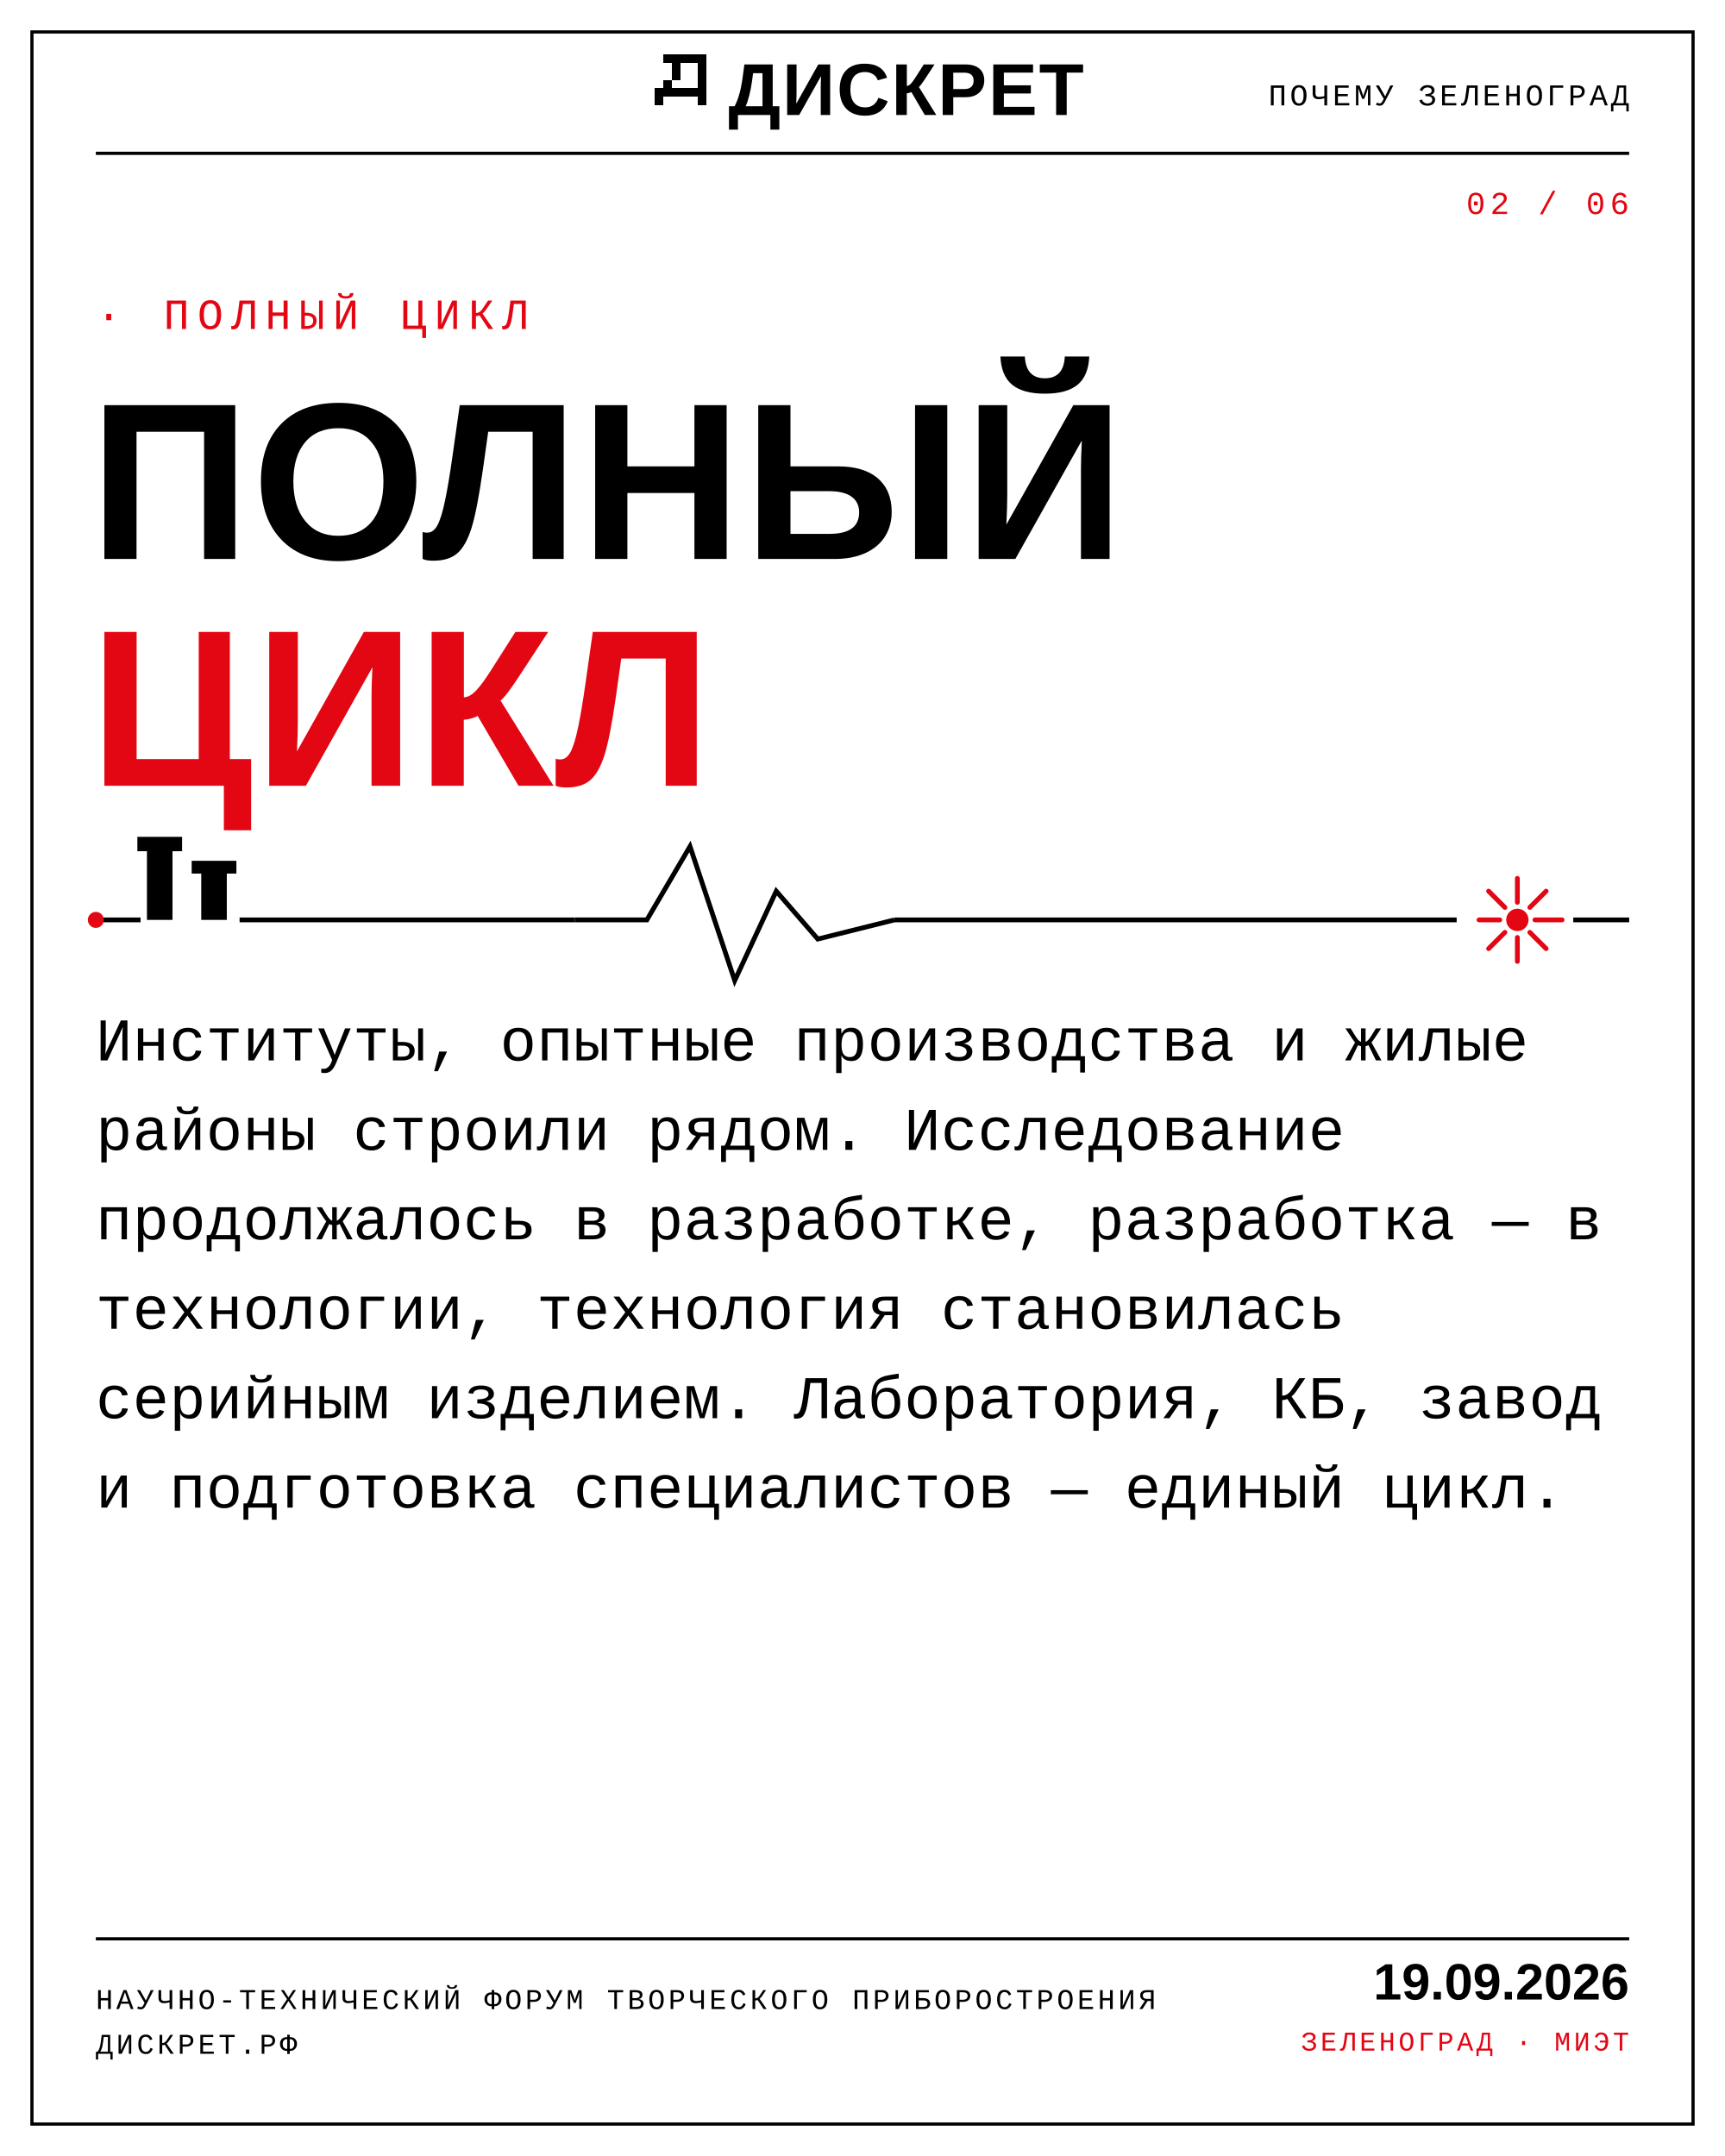
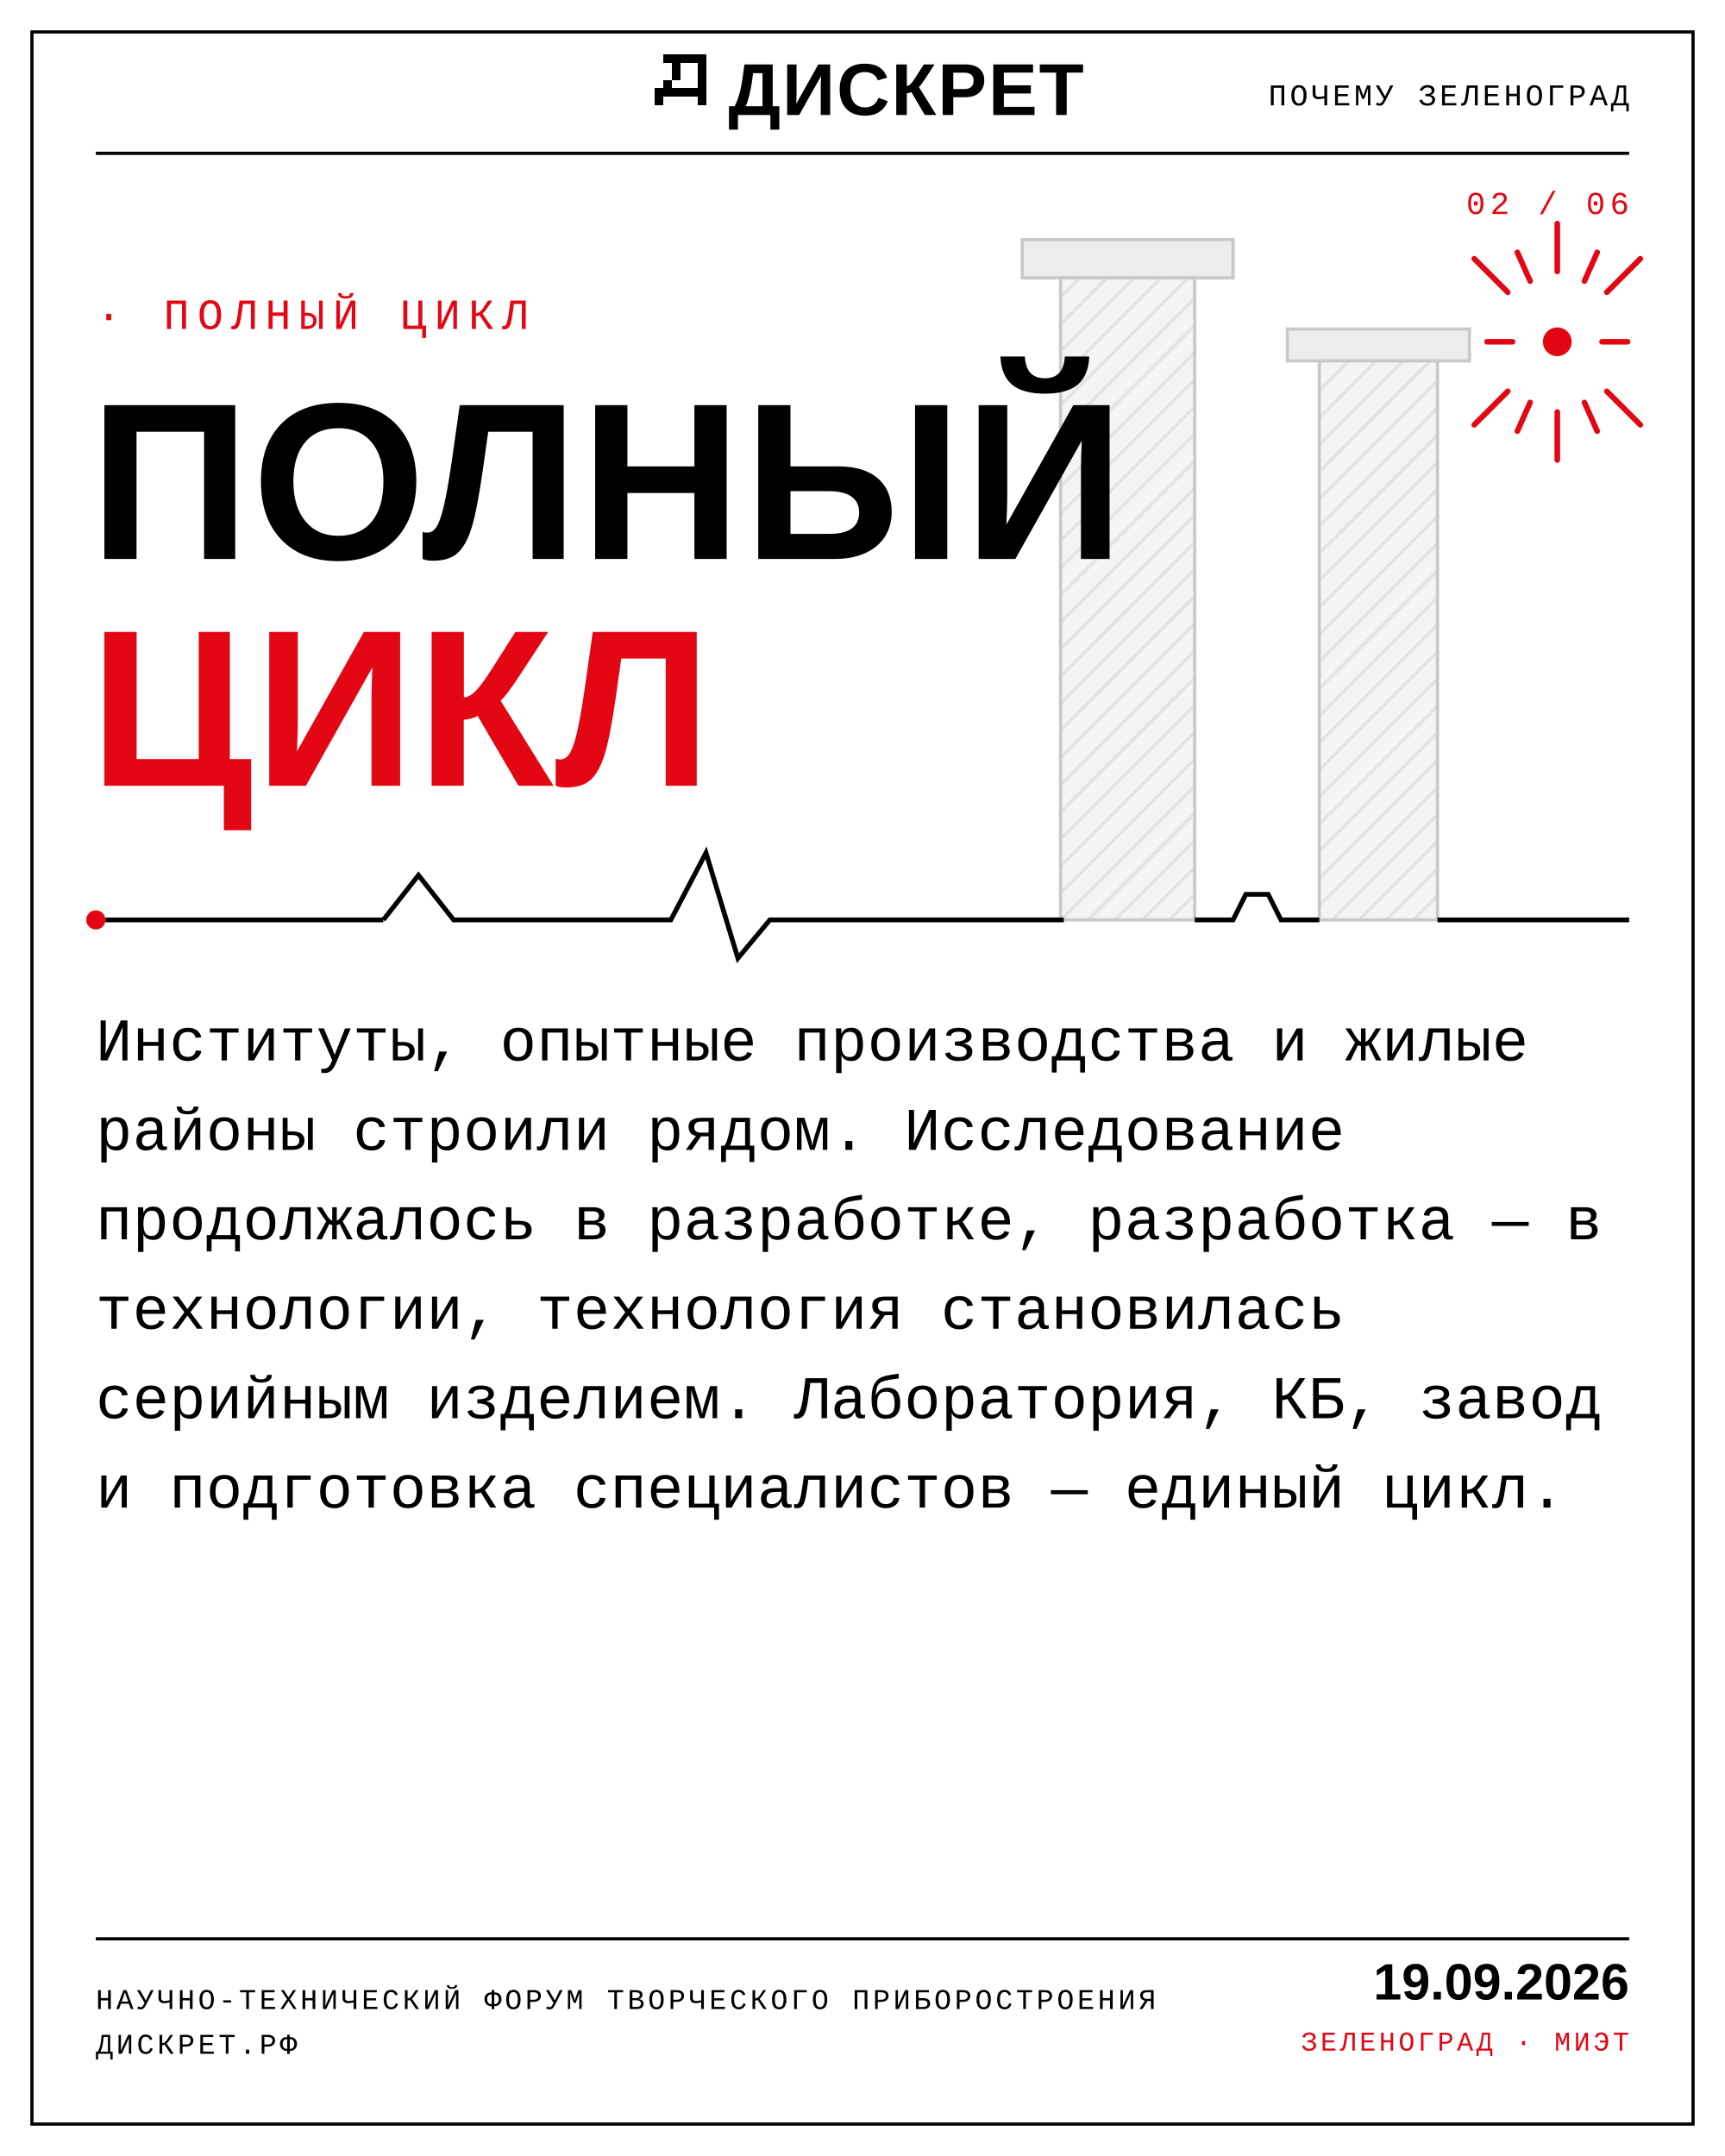
<svg xmlns="http://www.w3.org/2000/svg" width="1080" height="1350" viewBox="0 0 1080 1350" fill="none" font-family="'Arial Narrow','Helvetica Neue',Arial,sans-serif">
  <defs>
    <g id="logoD" shape-rendering="crispEdges" transform="scale(0.66667)">
      <rect x="10" y="0" width="2" height="12" />
      <rect x="2" y="0" width="8" height="2" />
      <rect x="4" y="2" width="2" height="4" />
      <rect x="2" y="6" width="2" height="2" />
      <rect x="0" y="8" width="12" height="2" />
      <rect x="0" y="10" width="2" height="2" />
    </g>
+     <pattern id="th" width="12" height="12" patternTransform="rotate(45)" patternUnits="userSpaceOnUse">
+       <rect width="12" height="12" fill="#f4f4f4" />
+       <line x1="0" y1="0" x2="0" y2="12" stroke="#e3e3e3" stroke-width="4" />
+     </pattern>
  </defs>
  <rect width="1080" height="1350" fill="#FFFFFF" />
  <rect x="20" y="20" width="1040" height="1310" fill="none" stroke="#000" stroke-width="2" />
  <use href="#logoD" fill="#000" transform="translate(410,34) scale(4.0)" />
  <text x="456" y="72" font-weight="800" font-size="46" letter-spacing="1" fill="#000">ДИСКРЕТ</text>
  <text x="1020" y="66" text-anchor="end" font-family="'Courier New',monospace" font-size="19" letter-spacing="2" fill="#000">ПОЧЕМУ ЗЕЛЕНОГРАД</text>
  <line x1="60" y1="96" x2="1020" y2="96" stroke="#000" stroke-width="2" />
  <text x="1020" y="134" text-anchor="end" font-family="'Courier New',monospace" font-size="20" letter-spacing="3" fill="#E30613">02 / 06</text>
+   <g stroke="#c9c9c9" stroke-width="2">
+     <rect x="640" y="150" width="132" height="24" fill="#ececec" />
+     <rect x="664" y="174" width="84" height="402" fill="url(#th)" />
+     <rect x="806" y="206" width="114" height="20" fill="#ececec" />
+     <rect x="826" y="226" width="74" height="350" fill="url(#th)" />
+   </g>
+   <g stroke="#E30613" stroke-width="3.5" stroke-linecap="round">
+     <line x1="975" y1="170" x2="975" y2="140" />
+     <line x1="975" y1="258" x2="975" y2="288" />
+     <line x1="931" y1="214" x2="947" y2="214" />
+     <line x1="1003" y1="214" x2="1019" y2="214" />
+     <line x1="944" y1="183" x2="923" y2="162" />
+     <line x1="1006" y1="183" x2="1027" y2="162" />
+     <line x1="944" y1="245" x2="923" y2="266" />
+     <line x1="1006" y1="245" x2="1027" y2="266" />
+     <line x1="958" y1="176" x2="950" y2="158" />
+     <line x1="992" y1="176" x2="1000" y2="158" />
+     <line x1="958" y1="252" x2="950" y2="270" />
+     <line x1="992" y1="252" x2="1000" y2="270" />
+   </g>
+   <circle cx="975" cy="214" r="9" fill="#E30613" />
  <text x="60" y="206" font-family="'Courier New',monospace" font-size="27" letter-spacing="5" fill="#E30613">· ПОЛНЫЙ ЦИКЛ</text>
  <text x="56" y="350" font-weight="800" font-size="140" letter-spacing="1" fill="#000">ПОЛНЫЙ</text>
  <text x="56" y="492" font-weight="800" font-size="140" letter-spacing="1" fill="#E30613">ЦИКЛ</text>
+   <circle cx="60" cy="576" r="6" fill="#E30613" />
  <g stroke="#000" stroke-width="3" fill="none">
-     <line x1="60" y1="576" x2="88" y2="576" />
-     <line x1="150" y1="576" x2="360" y2="576" />
-     <polyline points="360,576 405,576 432,530 460,614 486,558 512,588 560,576" />
-     <line x1="560" y1="576" x2="912" y2="576" />
+     <line x1="66" y1="576" x2="240" y2="576" />
+     <polyline points="240,576 262,548 284,576 420,576 442,534 462,600 482,576 666,576" />
+     <polyline points="748,576 772,576 780,560 794,560 802,576 826,576" />
+     <line x1="900" y1="576" x2="1020" y2="576" />
  </g>
-   <g fill="#000">
-     <rect x="92" y="532" width="16" height="44" />
-     <rect x="86" y="524" width="28" height="9" />
-     <rect x="126" y="546" width="16" height="30" />
-     <rect x="120" y="539" width="28" height="8" />
-   </g>
-   <g stroke="#E30613" stroke-width="3" stroke-linecap="round">
-     <line x1="961" y1="576" x2="978" y2="576" />
-     <line x1="939" y1="576" x2="926" y2="576" />
-     <line x1="950" y1="565" x2="950" y2="550" />
-     <line x1="950" y1="587" x2="950" y2="602" />
-     <line x1="957.8" y1="568.2" x2="968" y2="558" />
-     <line x1="942.2" y1="583.8" x2="932" y2="594" />
-     <line x1="957.8" y1="583.8" x2="968" y2="594" />
-     <line x1="942.2" y1="568.2" x2="932" y2="558" />
-   </g>
-   <circle cx="950" cy="576" r="7" fill="#E30613" />
-   <circle cx="60" cy="576" r="5" fill="#E30613" />
-   <line x1="985" y1="576" x2="1020" y2="576" stroke="#000" stroke-width="3" />
  <text x="60" y="664" font-family="'Courier New',monospace" font-size="38" letter-spacing="0.2" fill="#000">Институты, опытные производства и жилые</text>
  <text x="60" y="720" font-family="'Courier New',monospace" font-size="38" letter-spacing="0.2" fill="#000">районы строили рядом. Исследование</text>
  <text x="60" y="776" font-family="'Courier New',monospace" font-size="38" letter-spacing="0.2" fill="#000">продолжалось в разработке, разработка — в</text>
  <text x="60" y="832" font-family="'Courier New',monospace" font-size="38" letter-spacing="0.2" fill="#000">технологии, технология становилась</text>
  <text x="60" y="888" font-family="'Courier New',monospace" font-size="38" letter-spacing="0.2" fill="#000">серийным изделием. Лаборатория, КБ, завод</text>
  <text x="60" y="944" font-family="'Courier New',monospace" font-size="38" letter-spacing="0.2" fill="#000">и подготовка специалистов — единый цикл.</text>
  <line x1="60" y1="1214" x2="1020" y2="1214" stroke="#000" stroke-width="2" />
  <text x="60" y="1258" font-family="'Courier New',monospace" font-size="18" letter-spacing="2" fill="#000">НАУЧНО-ТЕХНИЧЕСКИЙ ФОРУМ ТВОРЧЕСКОГО ПРИБОРОСТРОЕНИЯ</text>
  <text x="60" y="1286" font-family="'Courier New',monospace" font-size="18" letter-spacing="2" fill="#000">ДИСКРЕТ.РФ</text>
  <text x="1020" y="1252" text-anchor="end" font-weight="800" font-size="32" fill="#000">19.09.2026</text>
  <text x="1020" y="1284" text-anchor="end" font-family="'Courier New',monospace" font-size="17" letter-spacing="2" fill="#E30613">ЗЕЛЕНОГРАД · МИЭТ</text>
</svg>
